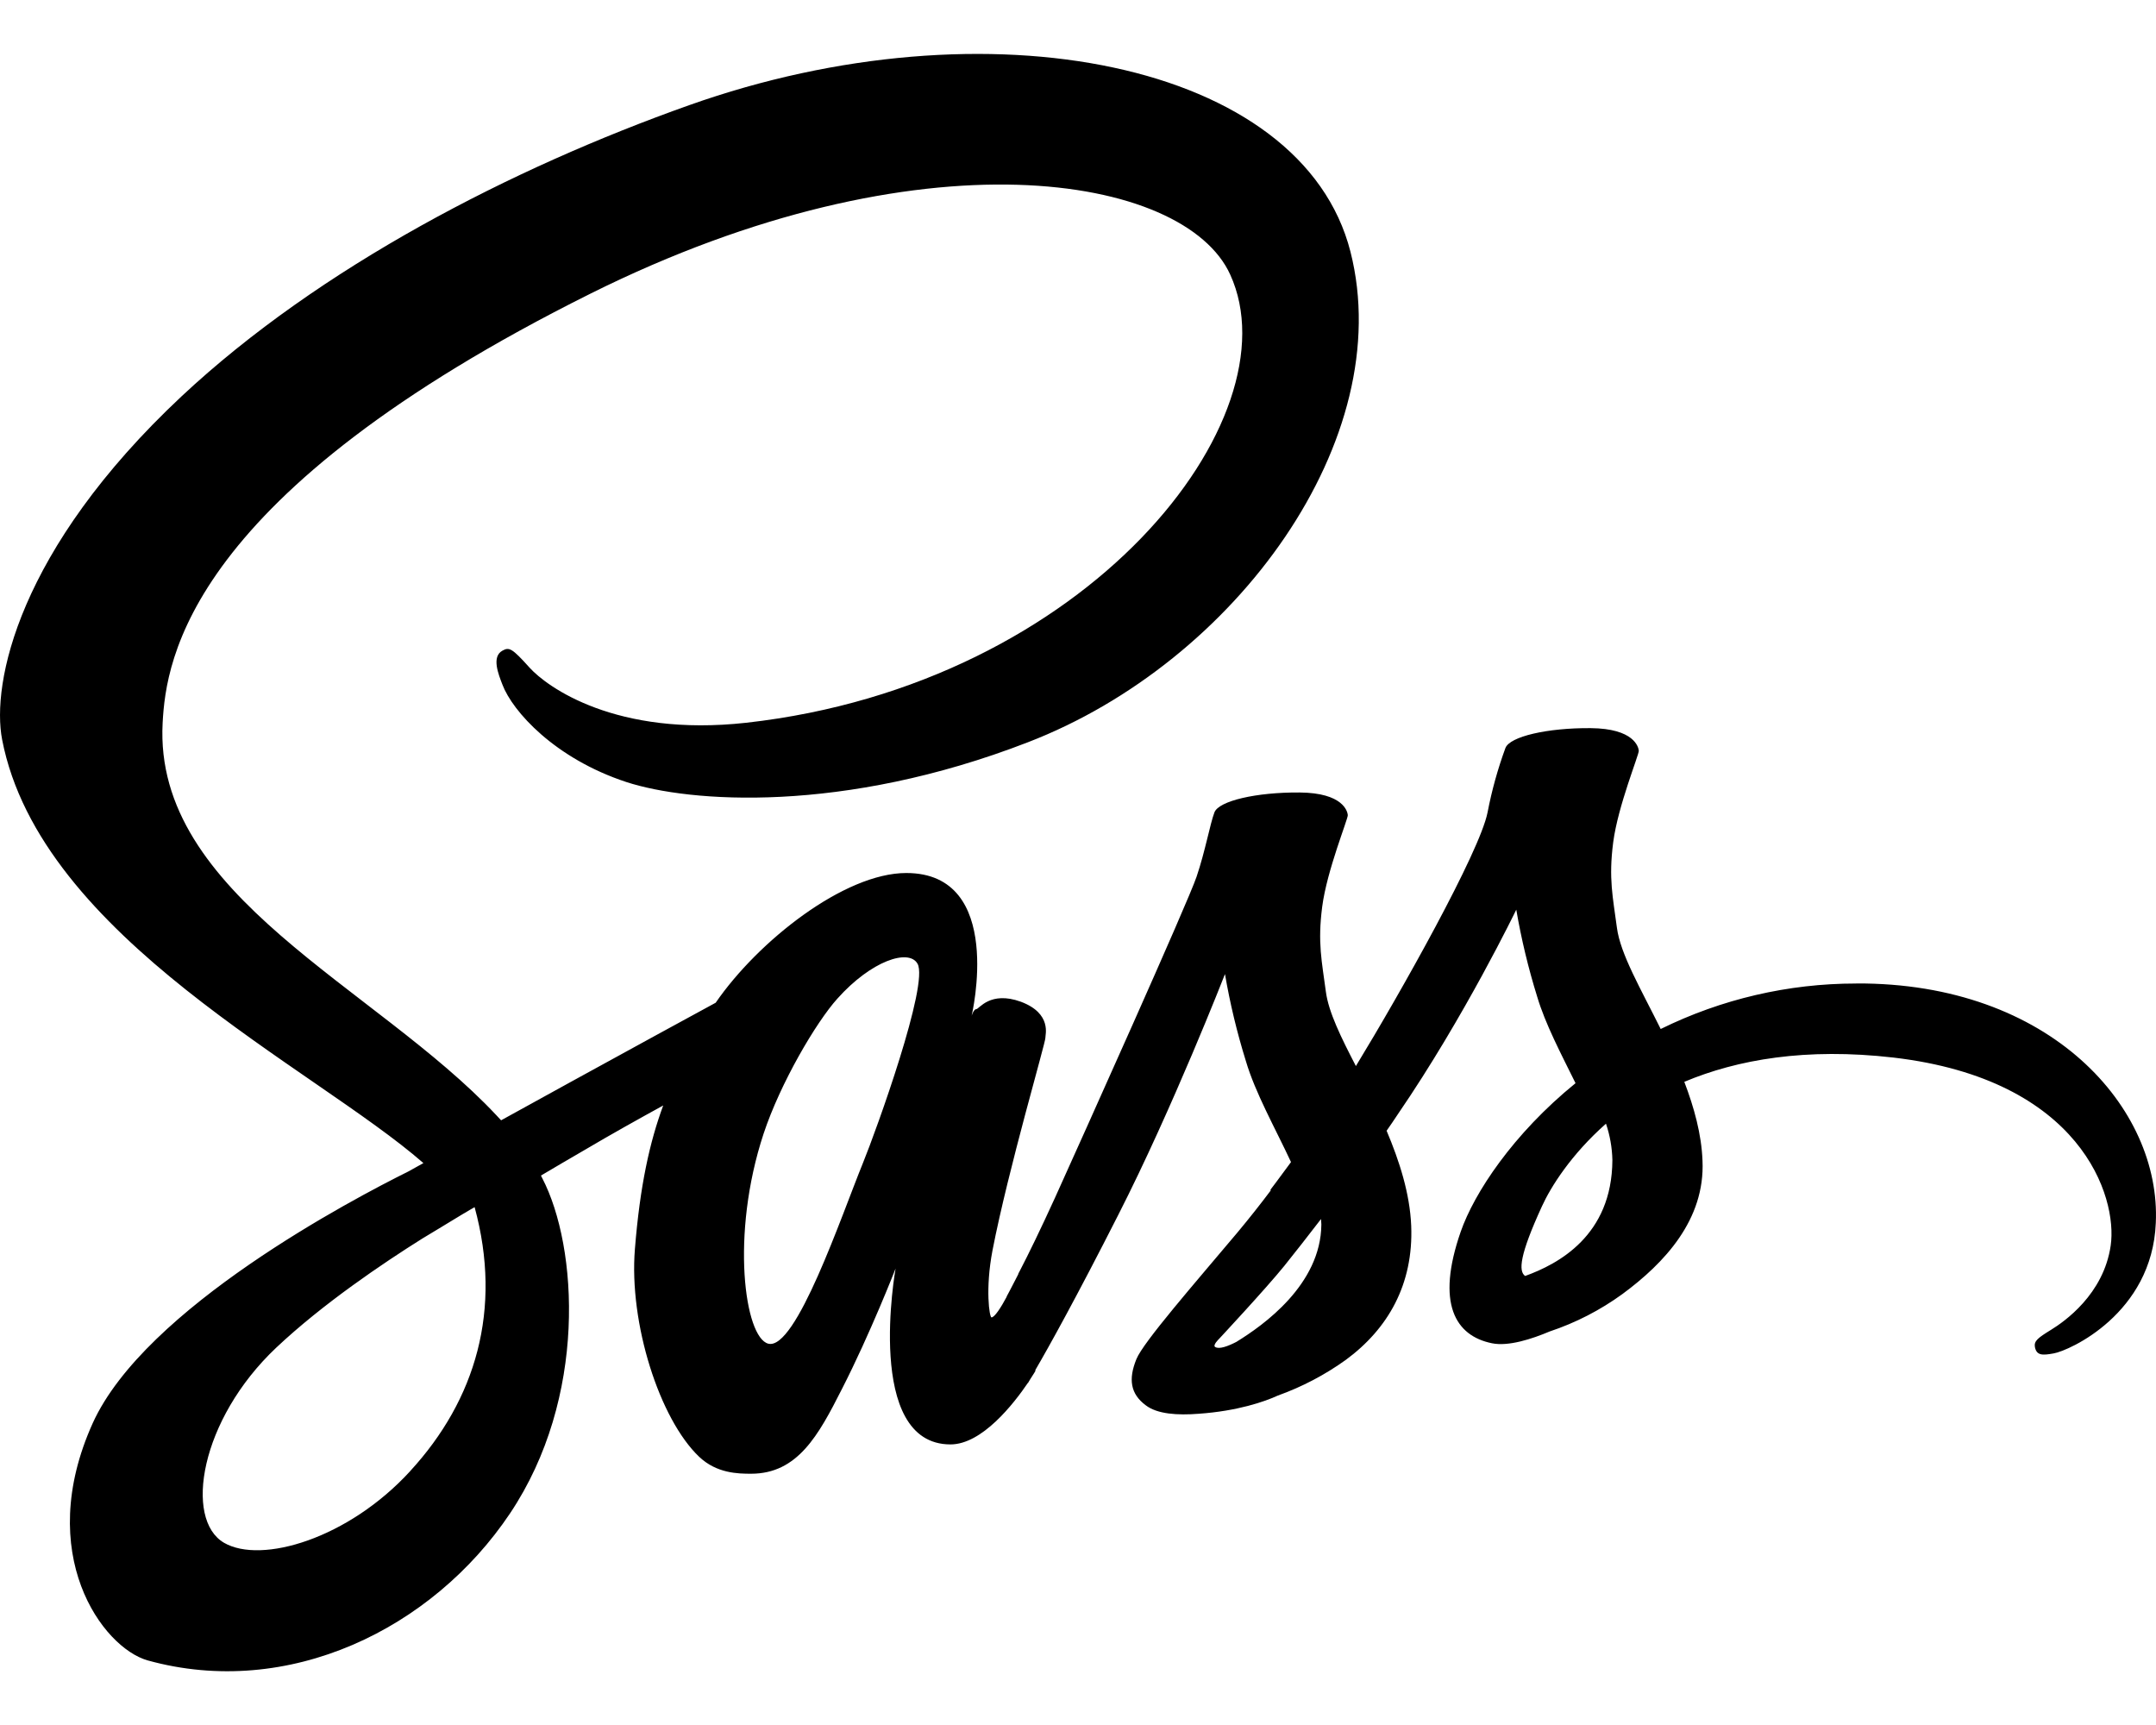
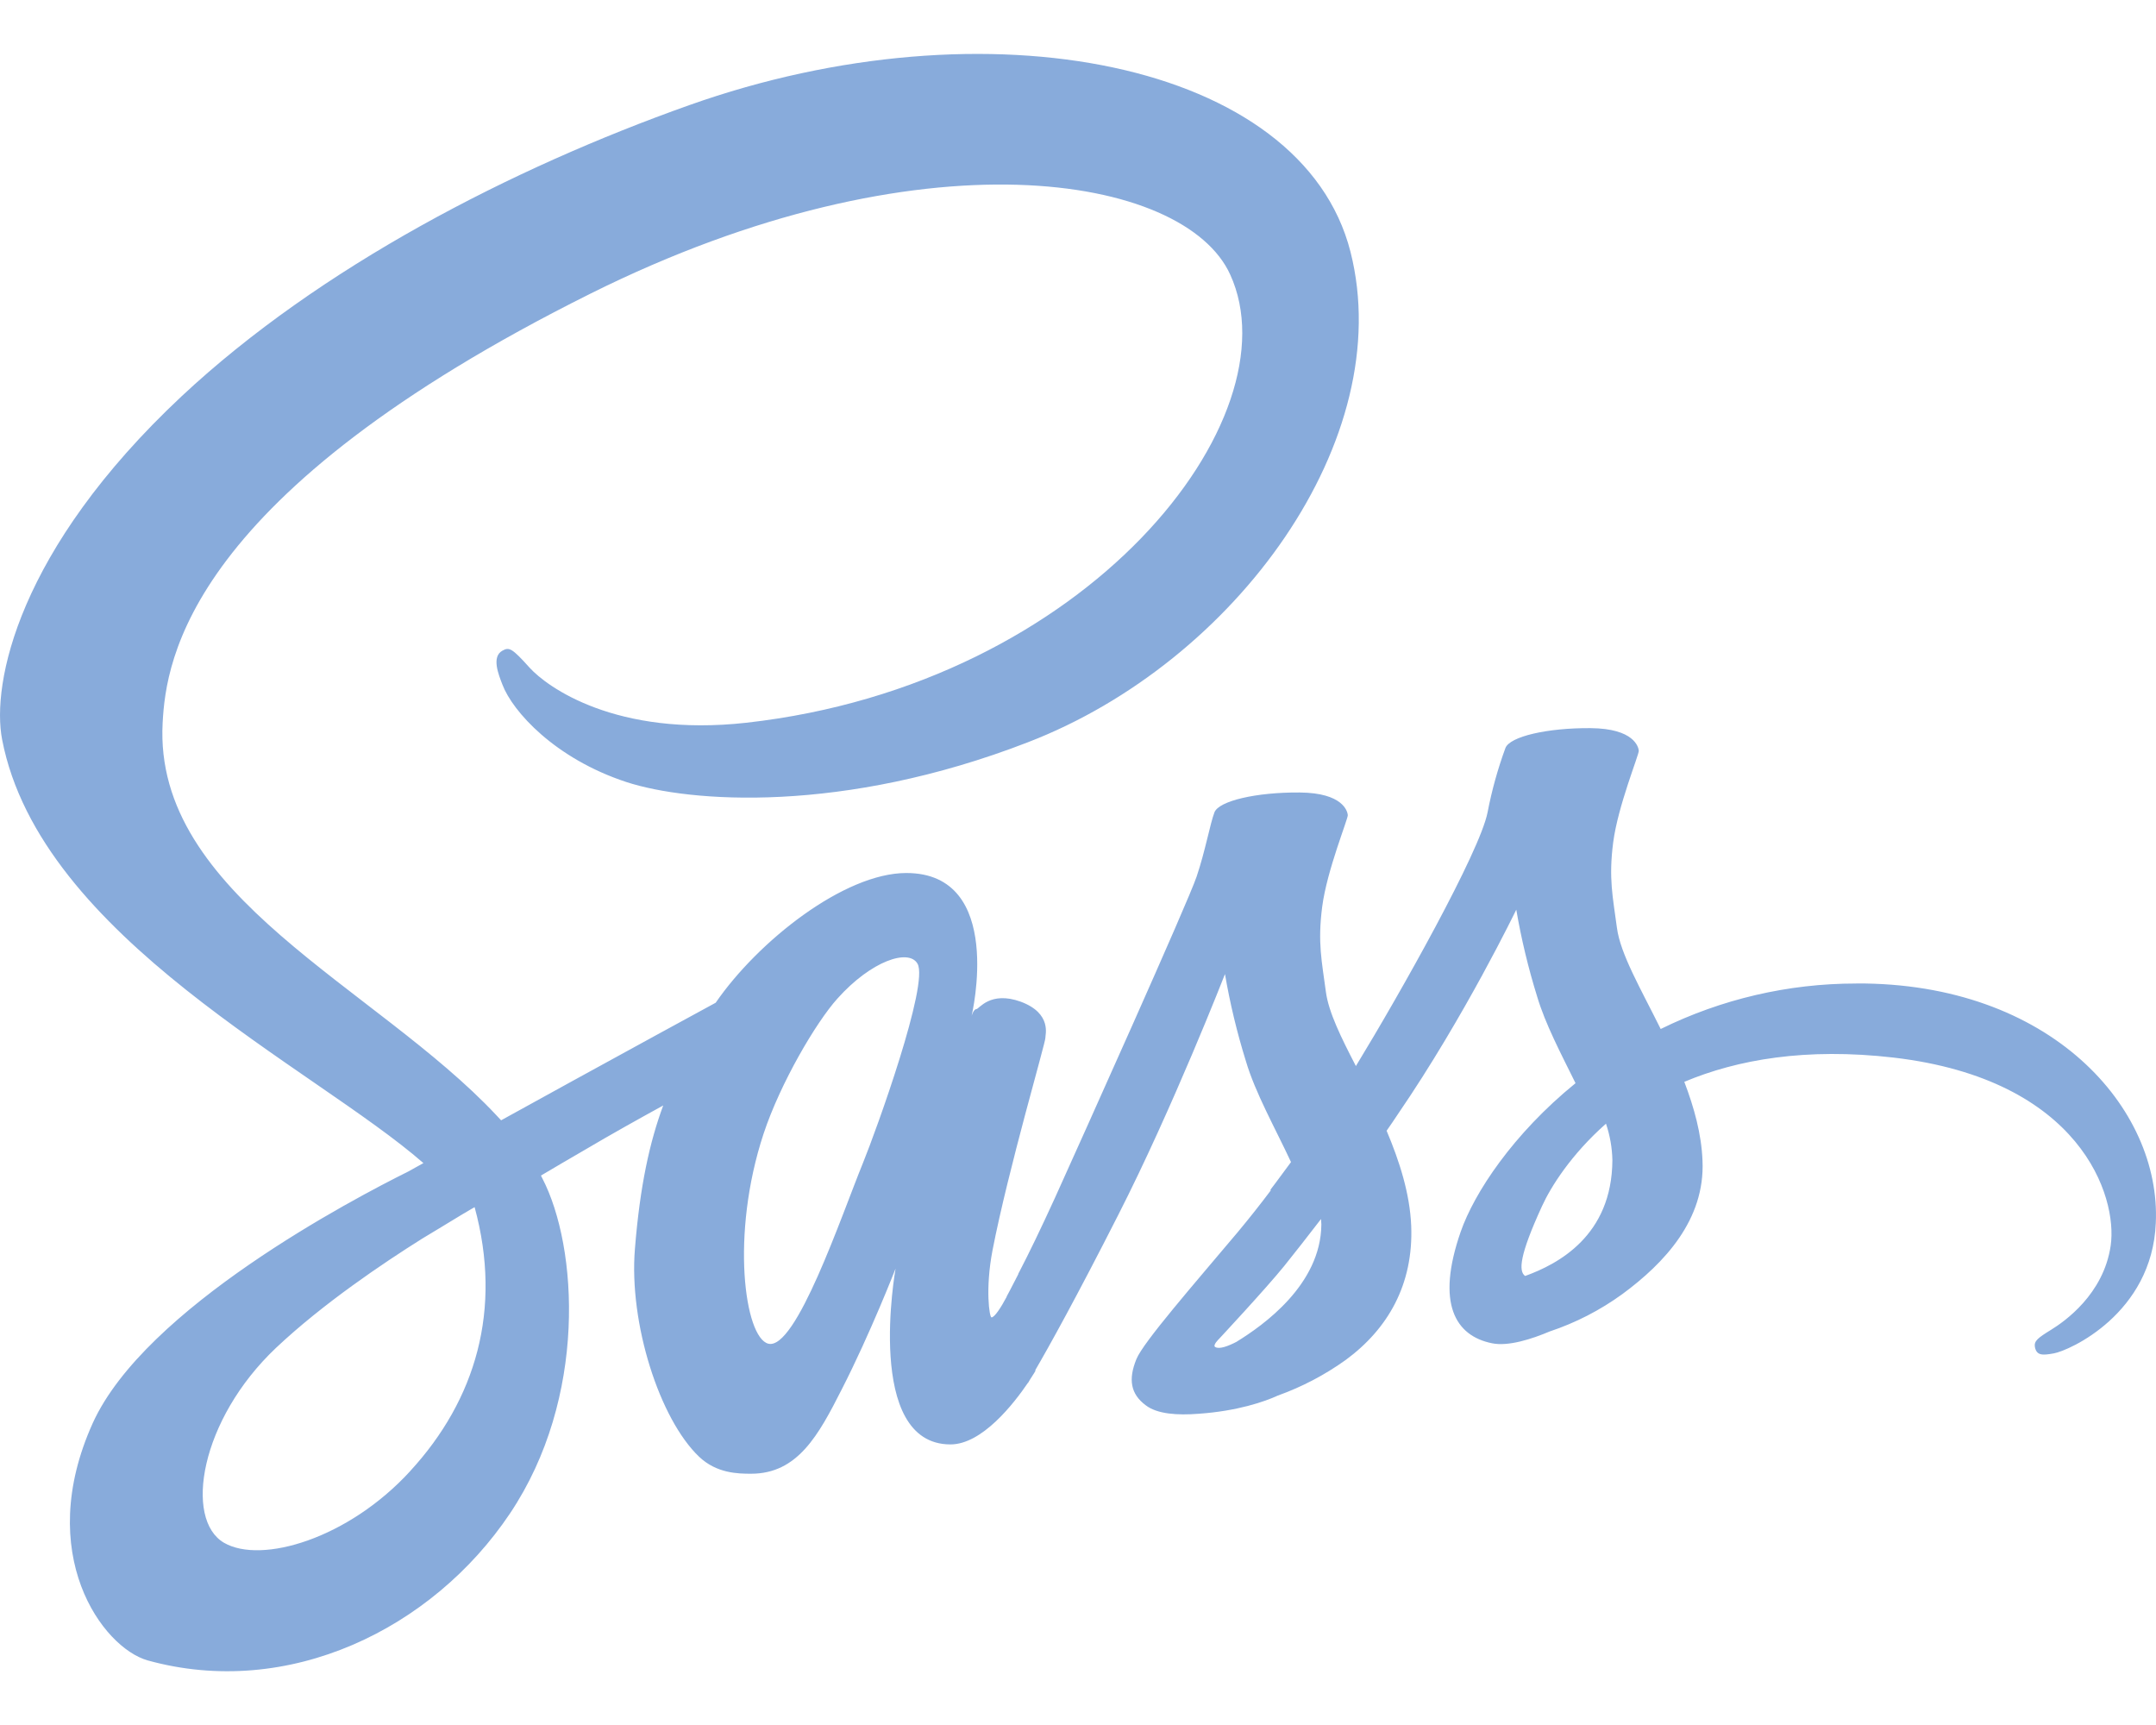
- <svg xmlns="http://www.w3.org/2000/svg" viewBox="0 0 640 512">
+ <svg xmlns="http://www.w3.org/2000/svg" fill="#88abdb" viewBox="0 0 640 512">
  <path d="M301.84 378.92c-.3.6-.6 1.08 0 0zm249.13-87a131.16 131.16 0 0 0-58 13.5c-5.9-11.9-12-22.3-13-30.1-1.2-9.1-2.5-14.5-1.1-25.3s7.7-26.1 7.6-27.2-1.4-6.6-14.3-6.7-24 2.5-25.29 5.9a122.83 122.83 0 0 0-5.3 19.1c-2.3 11.7-25.79 53.5-39.09 75.3-4.4-8.5-8.1-16-8.9-22-1.2-9.1-2.5-14.5-1.1-25.3s7.7-26.1 7.6-27.2-1.4-6.6-14.29-6.7-24 2.5-25.3 5.9-2.7 11.4-5.3 19.1-33.89 77.3-42.08 95.4c-4.2 9.2-7.8 16.6-10.4 21.6-.4.8-.7 1.3-.9 1.7.3-.5.5-1 .5-.8-2.2 4.3-3.5 6.7-3.5 6.7v.1c-1.7 3.2-3.6 6.1-4.5 6.1-.6 0-1.9-8.4.3-19.9 4.7-24.2 15.8-61.8 15.7-63.1-.1-.7 2.1-7.2-7.3-10.7-9.1-3.3-12.4 2.2-13.2 2.2s-1.4 2-1.4 2 10.1-42.4-19.39-42.4c-18.4 0-44 20.2-56.58 38.5-7.9 4.3-25 13.6-43 23.5-6.9 3.8-14 7.7-20.7 11.4-.5-.5-.9-1-1.4-1.5-35.79-38.2-101.87-65.2-99.07-116.5 1-18.7 7.5-67.8 127.07-127.4 98-48.8 176.35-35.4 189.84-5.6 19.4 42.5-41.89 121.6-143.66 133-38.79 4.3-59.18-10.7-64.28-16.3-5.3-5.9-6.1-6.2-8.1-5.1-3.3 1.8-1.2 7 0 10.1 3 7.9 15.5 21.9 36.79 28.9 18.7 6.1 64.18 9.5 119.17-11.8 61.78-23.8 109.87-90.1 95.77-145.6C386.52 18.32 293-.18 204.57 31.22c-52.69 18.7-109.67 48.1-150.66 86.4-48.69 45.6-56.48 85.3-53.28 101.9 11.39 58.9 92.57 97.3 125.06 125.7-1.6.9-3.1 1.7-4.5 2.5-16.29 8.1-78.18 40.5-93.67 74.7-17.5 38.8 2.9 66.6 16.29 70.4 41.79 11.6 84.58-9.3 107.57-43.6s20.2-79.1 9.6-99.5c-.1-.3-.3-.5-.4-.8 4.2-2.5 8.5-5 12.8-7.5 8.29-4.9 16.39-9.4 23.49-13.3-4 10.8-6.9 23.8-8.4 42.6-1.8 22 7.3 50.5 19.1 61.7 5.2 4.9 11.49 5 15.39 5 13.8 0 20-11.4 26.89-25 8.5-16.6 16-35.9 16-35.9s-9.4 52.2 16.3 52.2c9.39 0 18.79-12.1 23-18.3v.1s.2-.4.7-1.2c1-1.5 1.5-2.4 1.5-2.4v-.3c3.8-6.5 12.1-21.4 24.59-46 16.2-31.8 31.69-71.5 31.69-71.5a201.24 201.24 0 0 0 6.2 25.8c2.8 9.5 8.7 19.9 13.4 30-3.8 5.2-6.1 8.2-6.1 8.2a.31.31 0 0 0 .1.2c-3 4-6.4 8.3-9.9 12.5-12.79 15.2-28 32.6-30 37.6-2.4 5.9-1.8 10.3 2.8 13.7 3.4 2.6 9.4 3 15.69 2.5 11.5-.8 19.6-3.6 23.5-5.4a82.2 82.2 0 0 0 20.19-10.6c12.5-9.2 20.1-22.4 19.4-39.8-.4-9.6-3.5-19.2-7.3-28.2 1.1-1.6 2.3-3.3 3.4-5C434.8 301.72 450.1 270 450.1 270a201.24 201.24 0 0 0 6.2 25.8c2.4 8.1 7.09 17 11.39 25.7-18.59 15.1-30.09 32.6-34.09 44.1-7.4 21.3-1.6 30.9 9.3 33.1 4.9 1 11.9-1.3 17.1-3.5a79.46 79.46 0 0 0 21.59-11.1c12.5-9.2 24.59-22.1 23.79-39.6-.3-7.9-2.5-15.8-5.4-23.4 15.7-6.6 36.09-10.2 62.09-7.2 55.68 6.5 66.58 41.3 64.48 55.8s-13.8 22.6-17.7 25-5.1 3.3-4.8 5.1c.5 2.6 2.3 2.5 5.6 1.9 4.6-.8 29.19-11.8 30.29-38.7 1.6-34-31.09-71.4-89-71.1zm-429.18 144.7c-18.39 20.1-44.19 27.7-55.28 21.3C54.61 451 59.31 421.42 82 400c13.8-13 31.59-25 43.39-32.4 2.7-1.6 6.6-4 11.4-6.9.8-.5 1.2-.7 1.2-.7.9-.6 1.9-1.1 2.9-1.7 8.29 30.4.3 57.2-19.1 78.3zm134.36-91.4c-6.4 15.7-19.89 55.7-28.09 53.6-7-1.8-11.3-32.3-1.4-62.3 5-15.1 15.6-33.1 21.9-40.1 10.09-11.3 21.19-14.9 23.79-10.4 3.5 5.9-12.2 49.4-16.2 59.2zm111 53c-2.7 1.4-5.2 2.3-6.4 1.6-.9-.5 1.1-2.4 1.1-2.4s13.9-14.9 19.4-21.7c3.2-4 6.9-8.7 10.89-13.9 0 .5.1 1 .1 1.6-.13 17.9-17.32 30-25.12 34.8zm85.58-19.5c-2-1.4-1.7-6.1 5-20.7 2.6-5.7 8.59-15.3 19-24.5a36.18 36.18 0 0 1 1.9 10.8c-.1 22.5-16.2 30.9-25.89 34.4z" />
</svg>
